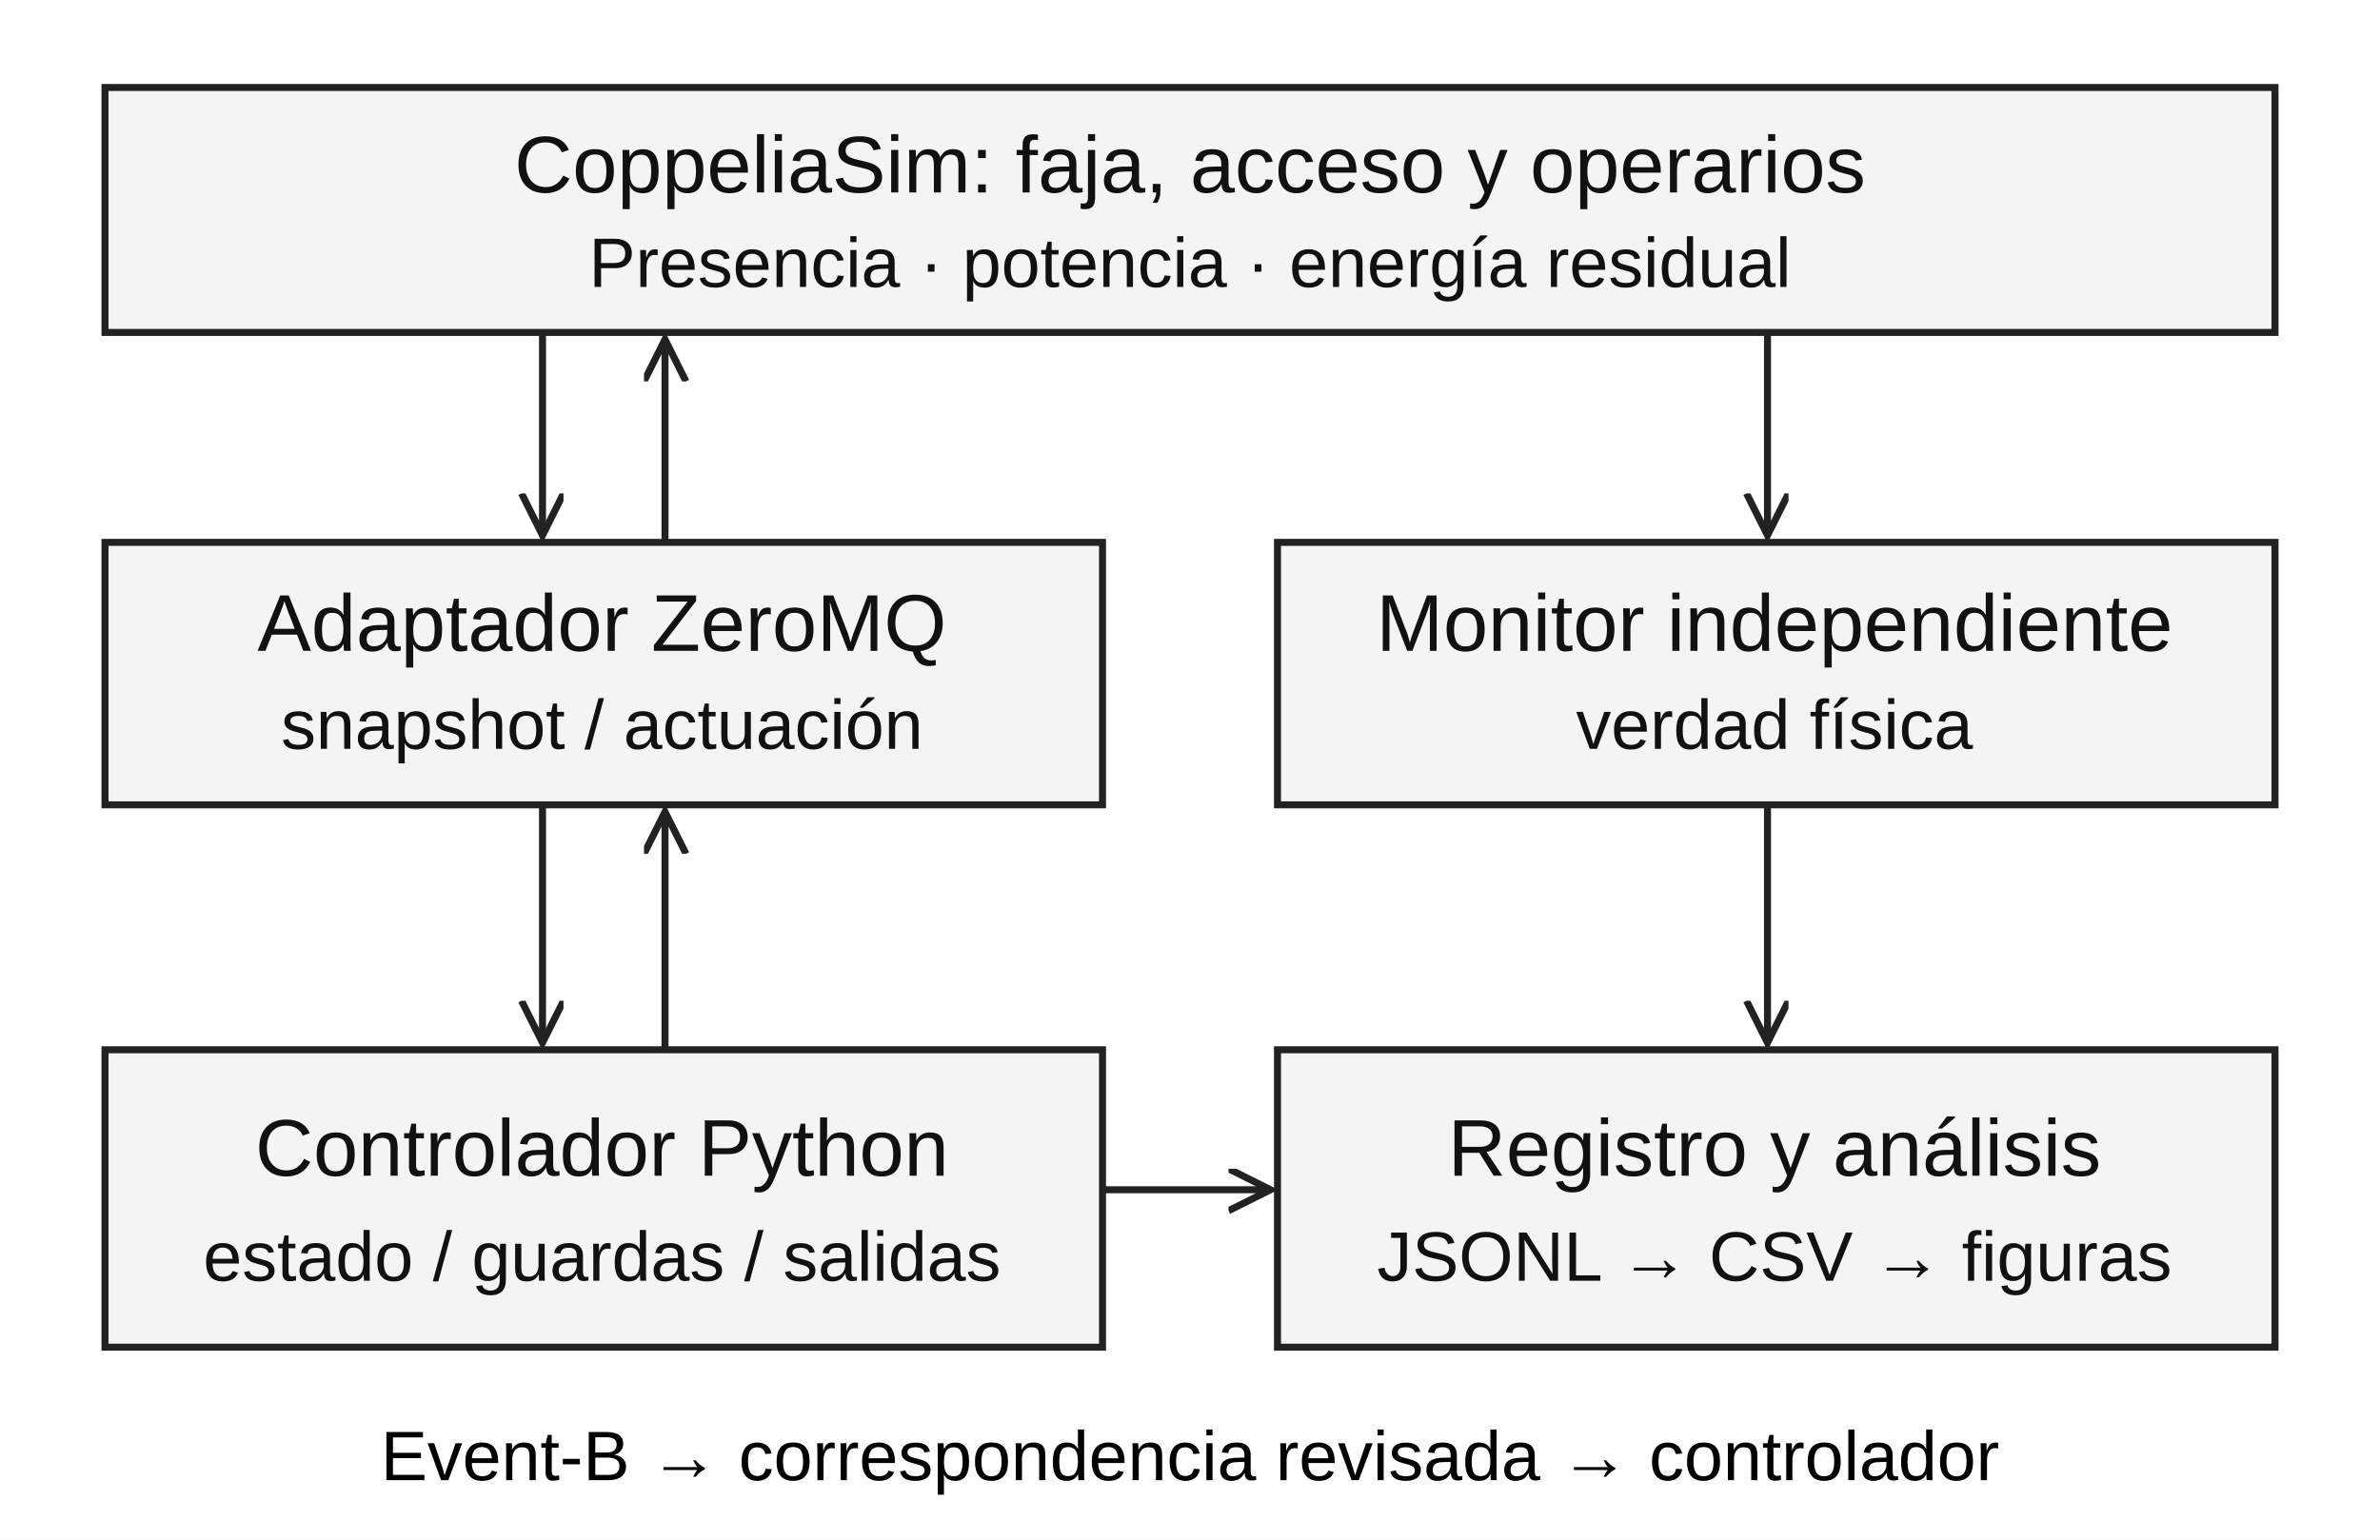
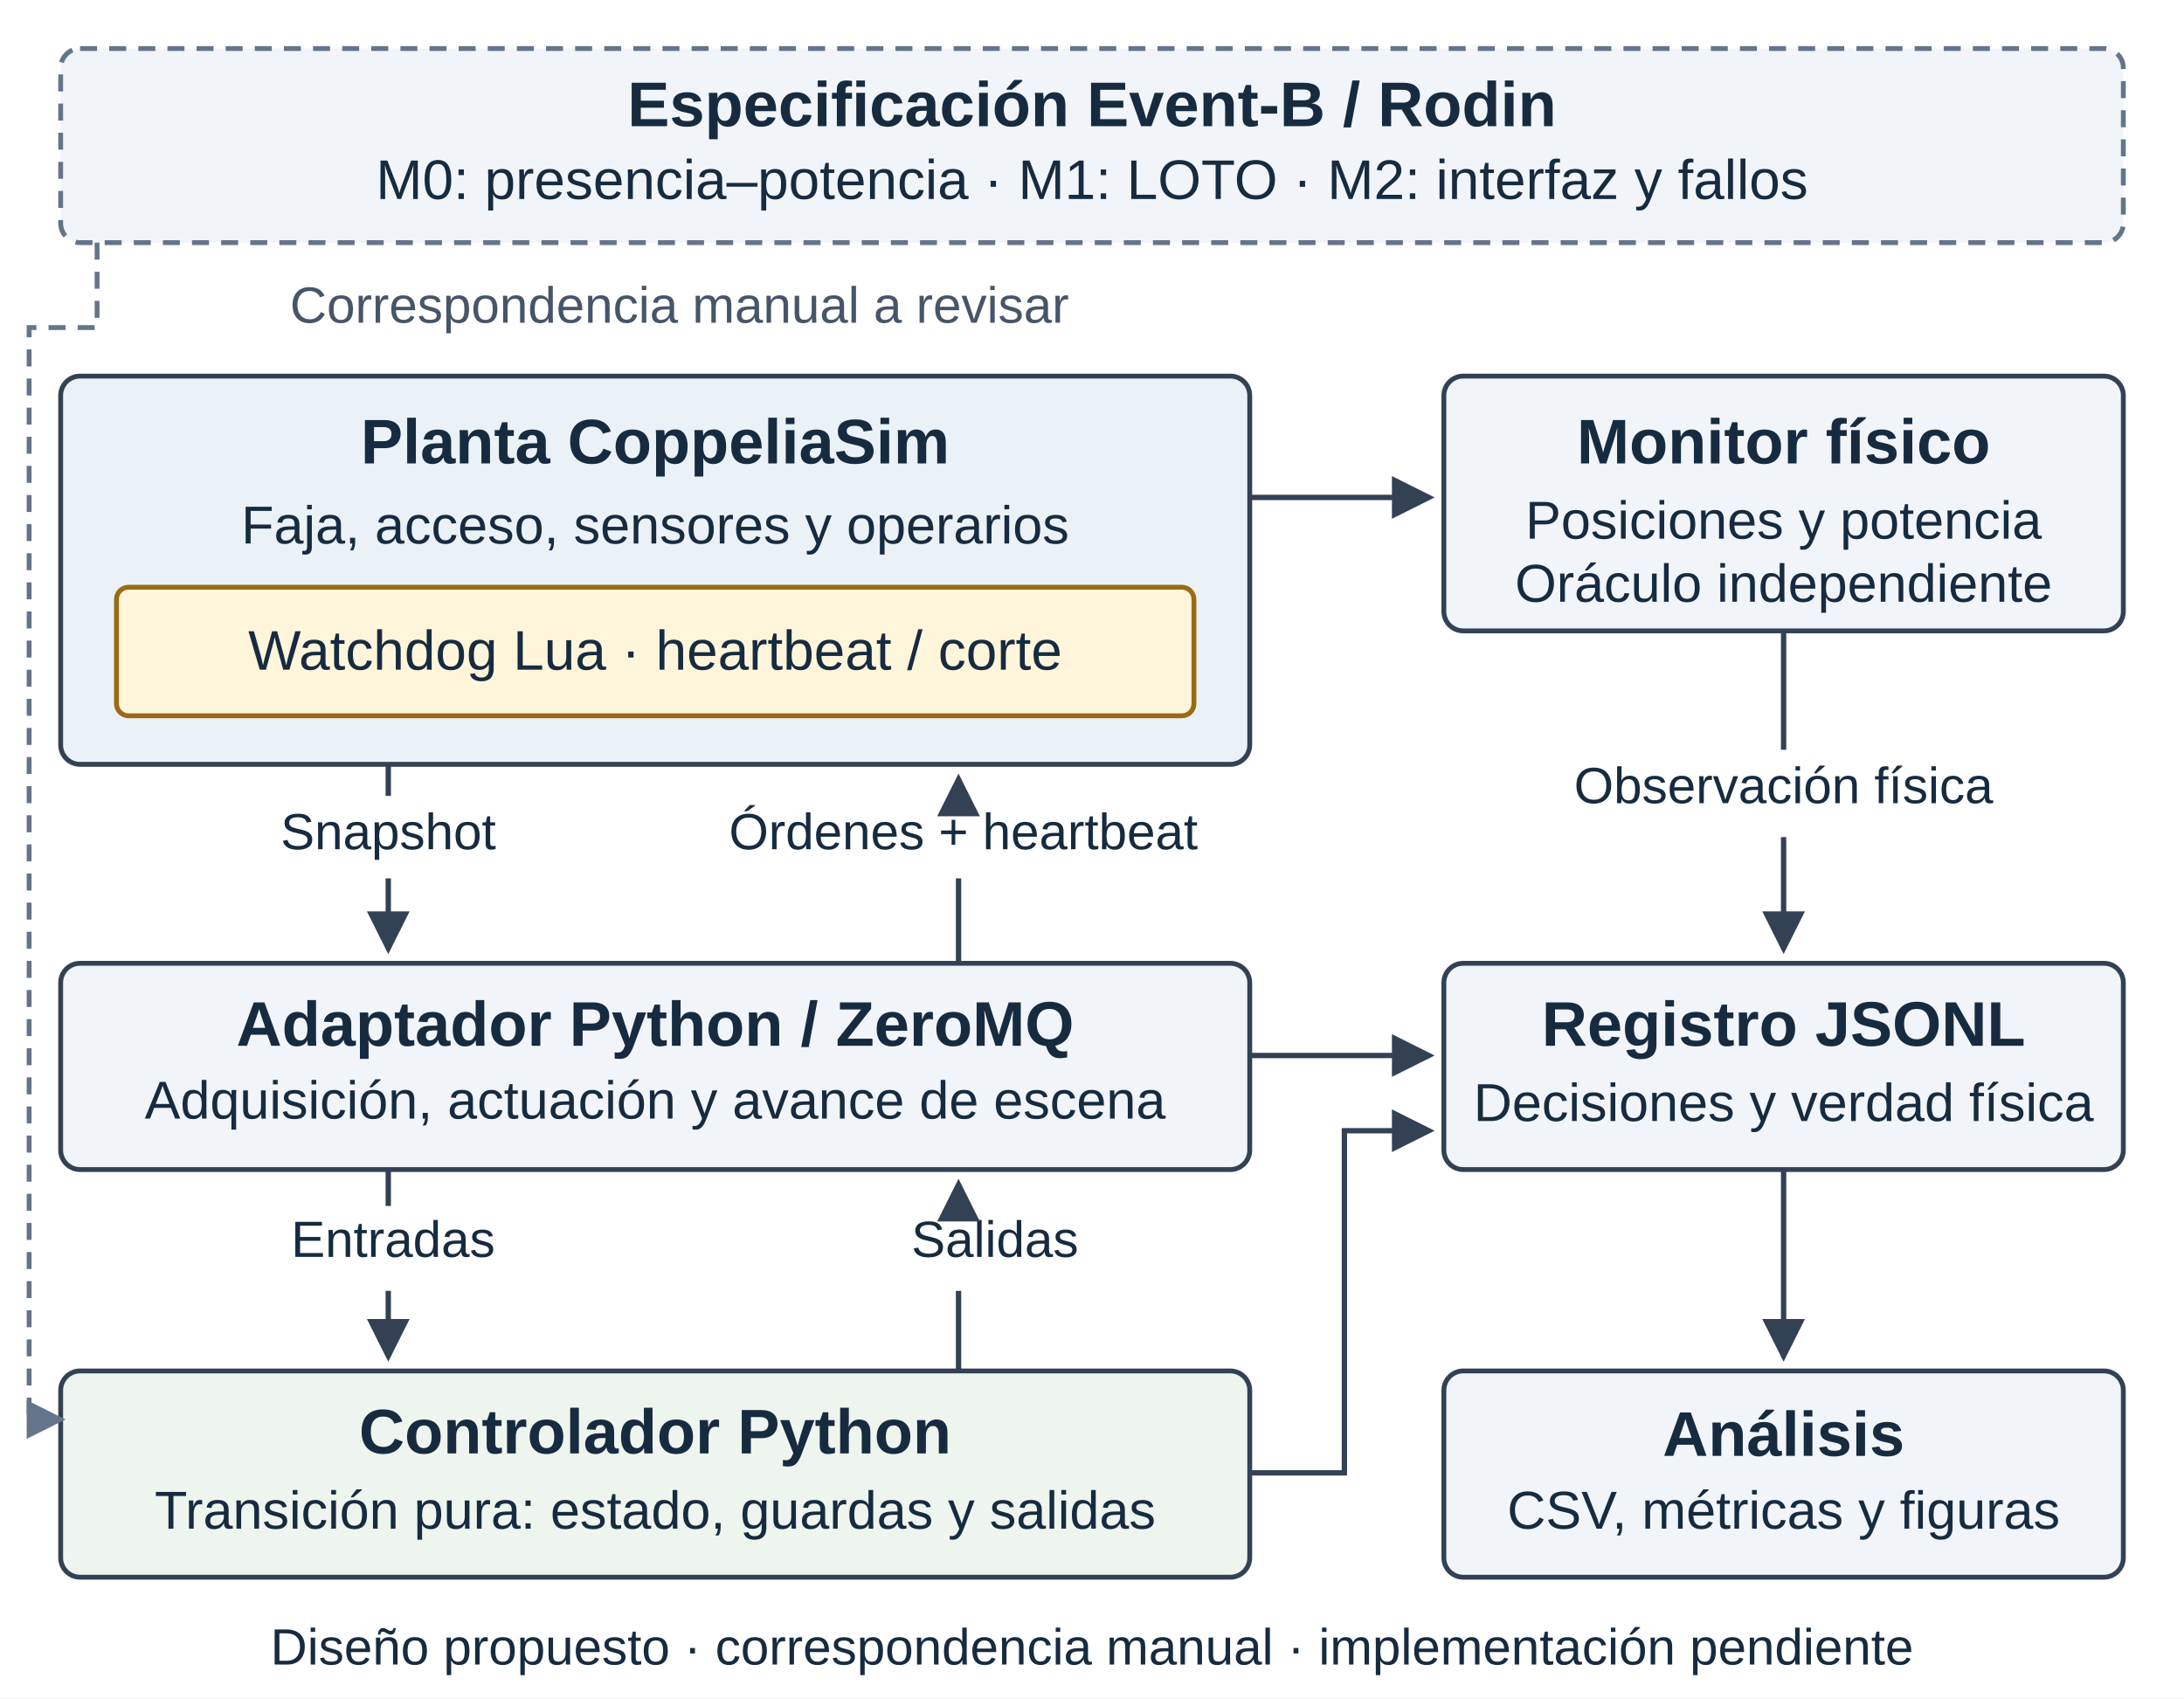
- <svg xmlns="http://www.w3.org/2000/svg" width="680" height="440" viewBox="0 0 680 440">
+ <svg xmlns="http://www.w3.org/2000/svg" width="900" height="700" viewBox="0 0 900 700">
  <defs>
-     <marker id="a" markerWidth="7" markerHeight="7" refX="6" refY="3" orient="auto">
-       <path d="M0 0L6 3L0 6" fill="none" stroke="#222" />
+     <marker id="flecha" markerWidth="8" markerHeight="8" refX="7" refY="4" orient="auto">
+       <path d="M0 0 L8 4 L0 8 Z" fill="#334155" />
+     </marker>
+     <marker id="formal" markerWidth="8" markerHeight="8" refX="7" refY="4" orient="auto">
+       <path d="M0 0 L8 4 L0 8 Z" fill="#64748b" />
    </marker>
  </defs>
-   <rect width="680" height="440" fill="white" />
-   <g fill="#f4f4f4" stroke="#222" stroke-width="2">
-     <rect x="30" y="25" width="620" height="70" />
-     <rect x="30" y="155" width="285" height="75" />
-     <rect x="365" y="155" width="285" height="75" />
-     <rect x="30" y="300" width="285" height="85" />
-     <rect x="365" y="300" width="285" height="85" />
+   <rect width="900" height="700" fill="#ffffff" />
+   <g font-family="Liberation Sans, sans-serif" text-anchor="middle" fill="#172b40">
+     <rect x="25" y="20" width="850" height="80" rx="8" fill="#f1f5f9" stroke="#64748b" stroke-width="2" stroke-dasharray="7 5" />
+     <text x="450" y="52" font-size="26" font-weight="bold">Especificación Event-B / Rodin</text>
+     <text x="450" y="82" font-size="23">M0: presencia–potencia · M1: LOTO · M2: interfaz y fallos</text>
+     <rect x="25" y="155" width="490" height="160" rx="8" fill="#eaf2f7" stroke="#334155" stroke-width="2" />
+     <text x="270" y="191" font-size="26" font-weight="bold">Planta CoppeliaSim</text>
+     <text x="270" y="224" font-size="22">Faja, acceso, sensores y operarios</text>
+     <rect x="48" y="242" width="444" height="53" rx="5" fill="#fff5da" stroke="#9a6b12" stroke-width="2" />
+     <text x="270" y="276" font-size="23">Watchdog Lua · heartbeat / corte</text>
+     <rect x="25" y="397" width="490" height="85" rx="8" fill="#f1f5f9" stroke="#334155" stroke-width="2" />
+     <text x="270" y="431" font-size="26" font-weight="bold">Adaptador Python / ZeroMQ</text>
+     <text x="270" y="461" font-size="22">Adquisición, actuación y avance de escena</text>
+     <rect x="25" y="565" width="490" height="85" rx="8" fill="#edf5ee" stroke="#334155" stroke-width="2" />
+     <text x="270" y="599" font-size="26" font-weight="bold">Controlador Python</text>
+     <text x="270" y="630" font-size="22">Transición pura: estado, guardas y salidas</text>
+     <rect x="595" y="155" width="280" height="105" rx="8" fill="#f1f5f9" stroke="#334155" stroke-width="2" />
+     <text x="735" y="191" font-size="26" font-weight="bold">Monitor físico</text>
+     <text x="735" y="222" font-size="22">Posiciones y potencia</text>
+     <text x="735" y="248" font-size="22">Oráculo independiente</text>
+     <rect x="595" y="397" width="280" height="85" rx="8" fill="#f1f5f9" stroke="#334155" stroke-width="2" />
+     <text x="735" y="431" font-size="26" font-weight="bold">Registro JSONL</text>
+     <text x="735" y="462" font-size="22">Decisiones y verdad física</text>
+     <rect x="595" y="565" width="280" height="85" rx="8" fill="#f1f5f9" stroke="#334155" stroke-width="2" />
+     <text x="735" y="600" font-size="26" font-weight="bold">Análisis</text>
+     <text x="735" y="630" font-size="22">CSV, métricas y figuras</text>
+     <text x="160" y="350" font-size="21">Snapshot</text>
+     <text x="397" y="350" font-size="21">Órdenes + heartbeat</text>
+     <text x="162" y="518" font-size="21">Entradas</text>
+     <text x="410" y="518" font-size="21">Salidas</text>
+     <text x="735" y="331" font-size="21">Observación física</text>
+     <text x="450" y="686" font-size="21">Diseño propuesto · correspondencia manual · implementación pendiente</text>
  </g>
-   <g font-family="Liberation Sans,sans-serif" font-size="23" text-anchor="middle" fill="#111">
-     <text x="340" y="55">CoppeliaSim: faja, acceso y operarios</text>
-     <text x="340" y="82" font-size="20">Presencia · potencia · energía residual</text>
-     <text x="172" y="186">Adaptador ZeroMQ</text>
-     <text x="172" y="214" font-size="20">snapshot / actuación</text>
-     <text x="507" y="186">Monitor independiente</text>
-     <text x="507" y="214" font-size="20">verdad física</text>
-     <text x="172" y="336">Controlador Python</text>
-     <text x="172" y="366" font-size="20">estado / guardas / salidas</text>
-     <text x="507" y="336">Registro y análisis</text>
-     <text x="507" y="366" font-size="20">JSONL → CSV → figuras</text>
+   <g fill="none" stroke="#334155" stroke-width="2.2" marker-end="url(#flecha)">
+     <path d="M160 315 V328 M160 362 V391" />
+     <path d="M395 397 V362 M395 328 V321" />
+     <path d="M160 482 V497 M160 532 V559" />
+     <path d="M395 565 V532 M395 497 V488" />
+     <path d="M515 205 H589" />
+     <path d="M735 260 V309 M735 345 V391" />
+     <path d="M515 435 H589" />
+     <path d="M515 607 H554 V466 H589" />
+     <path d="M735 482 V559" />
  </g>
-   <g stroke="#222" fill="none" stroke-width="2" marker-end="url(#a)">
-     <path d="M155 95V153" />
-     <path d="M190 155V97" />
-     <path d="M505 95V153" />
-     <path d="M155 230V298" />
-     <path d="M190 300V232" />
-     <path d="M505 230V298" />
-     <path d="M315 340H363" />
-   </g>
-   <text x="340" y="423" text-anchor="middle" font-family="Liberation Sans,sans-serif" font-size="20">Event-B → correspondencia revisada → controlador</text>
+   <path d="M40 100 V135 H12 V585 H25" fill="none" stroke="#64748b" stroke-width="2" stroke-dasharray="7 5" marker-end="url(#formal)" />
+   <text x="280" y="133" font-family="Liberation Sans, sans-serif" text-anchor="middle" font-size="21" fill="#475569">Correspondencia manual a revisar</text>
</svg>
